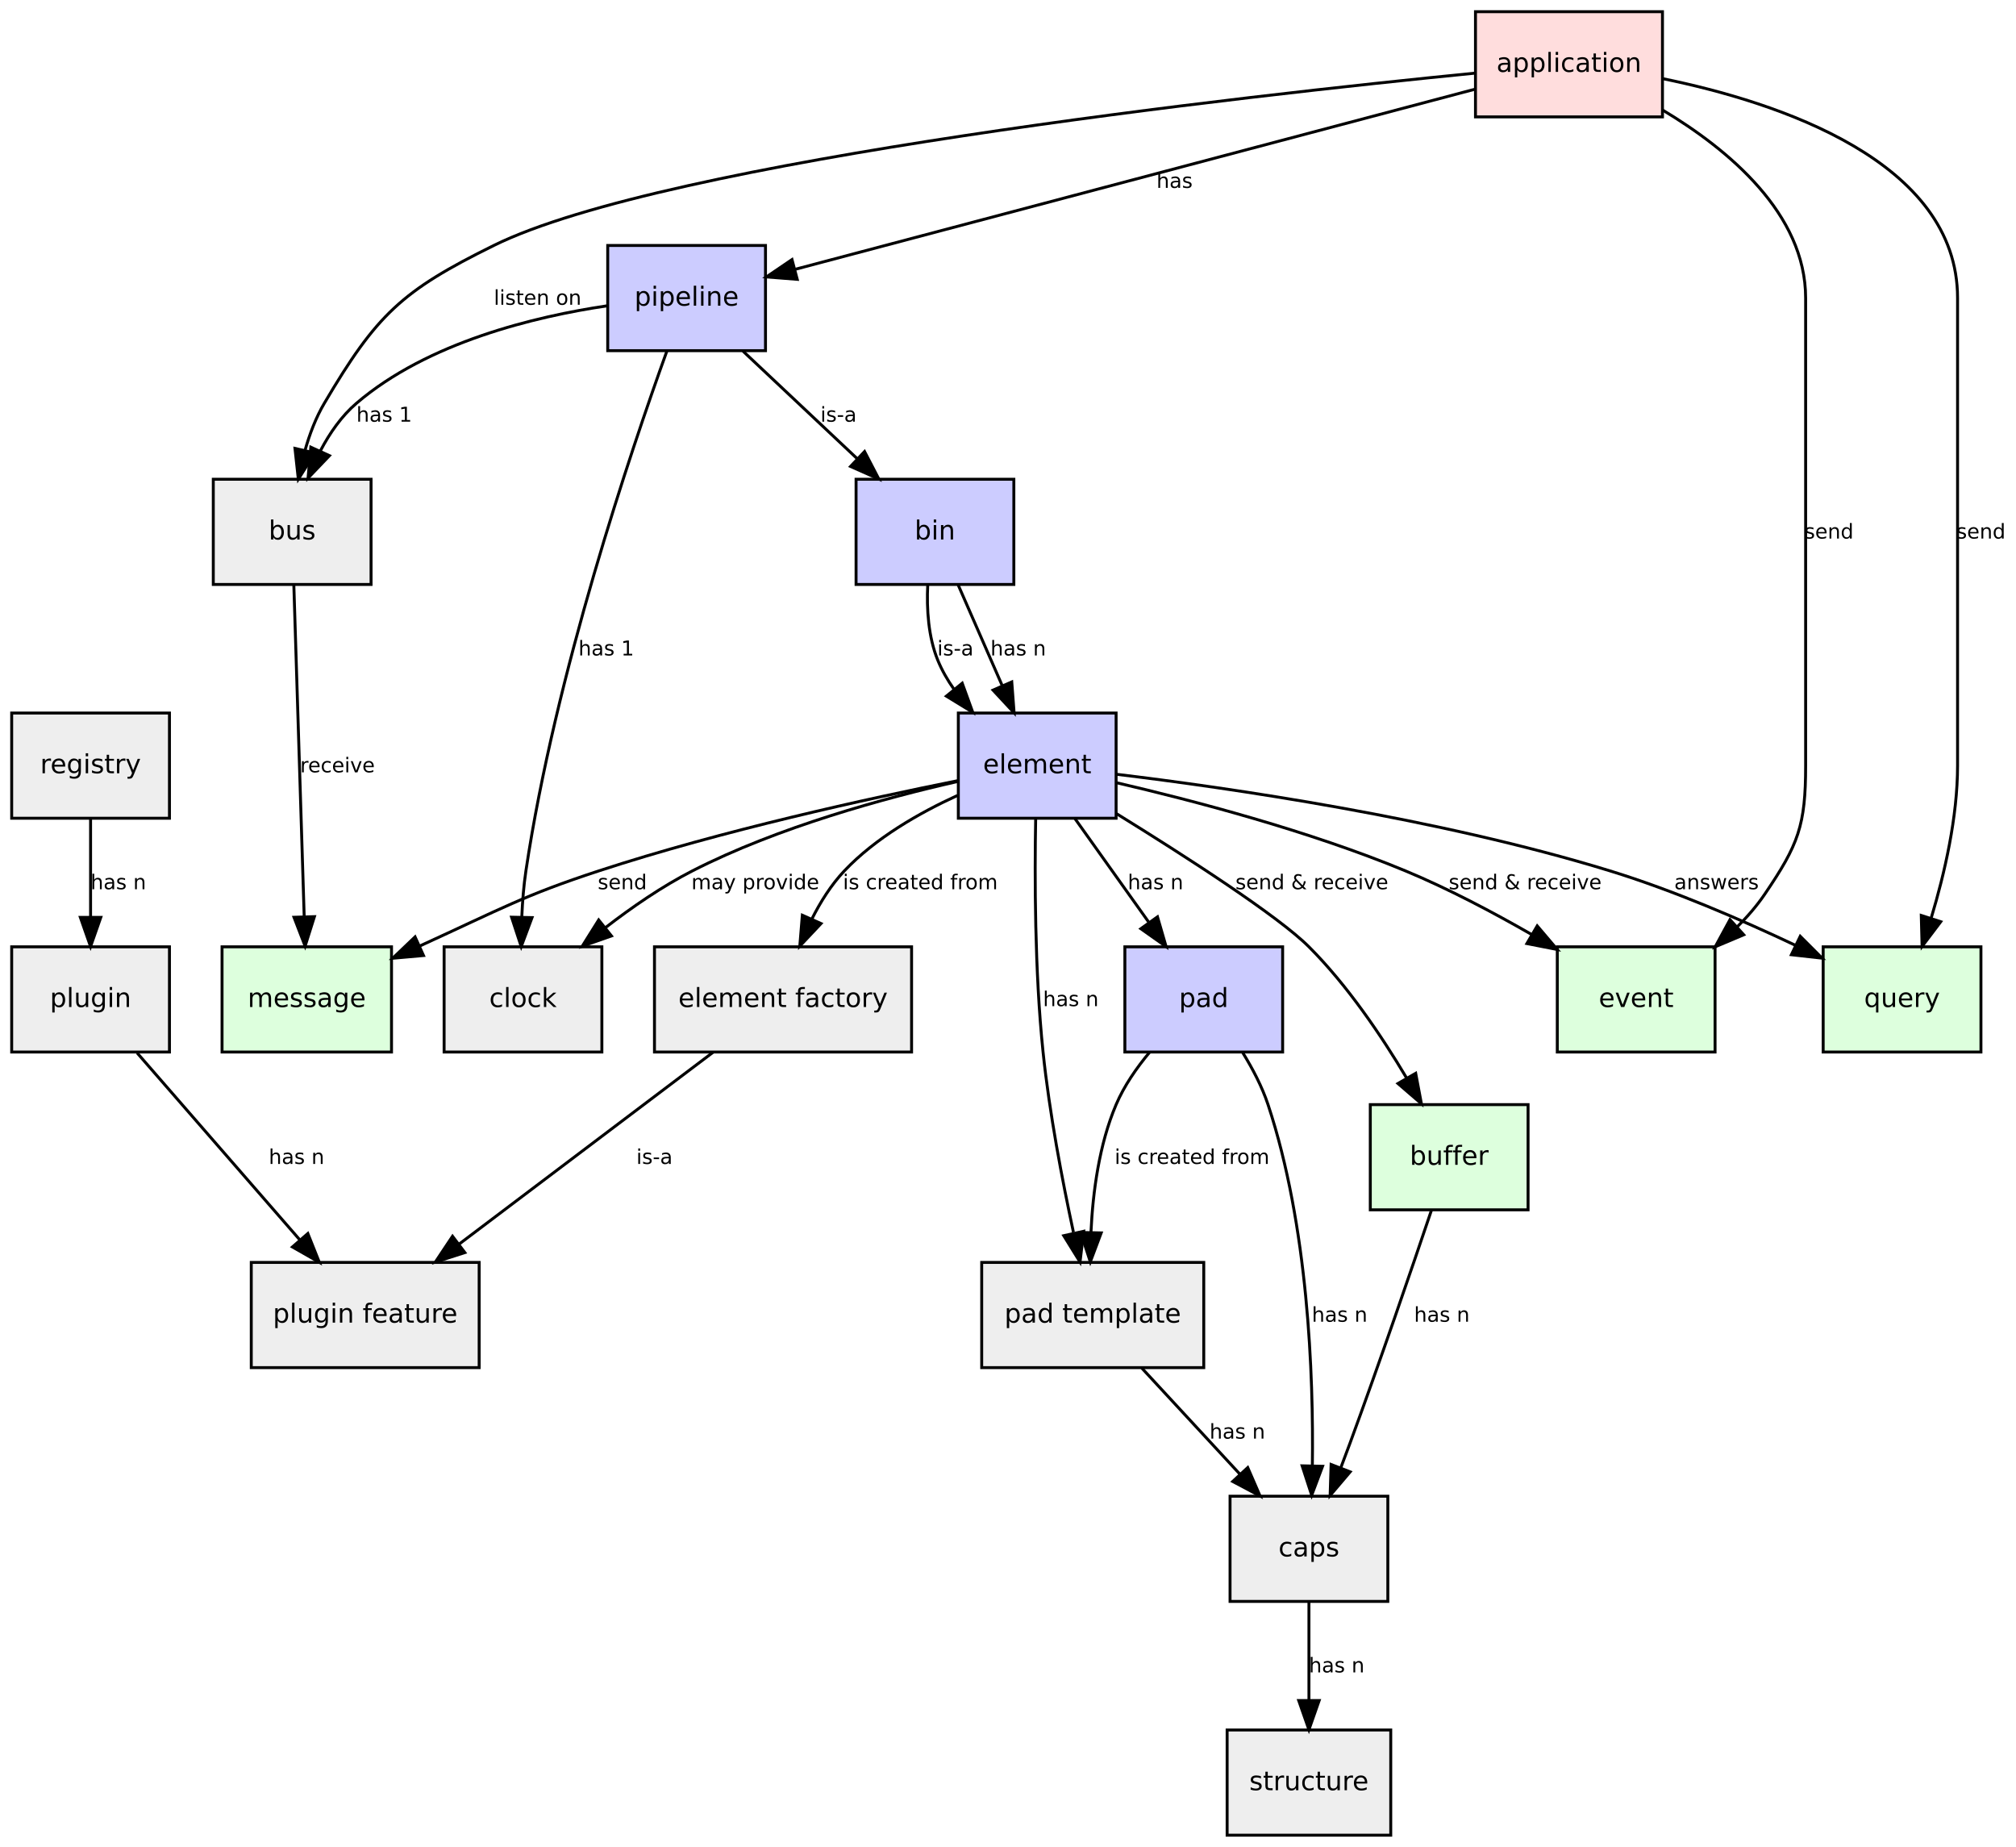
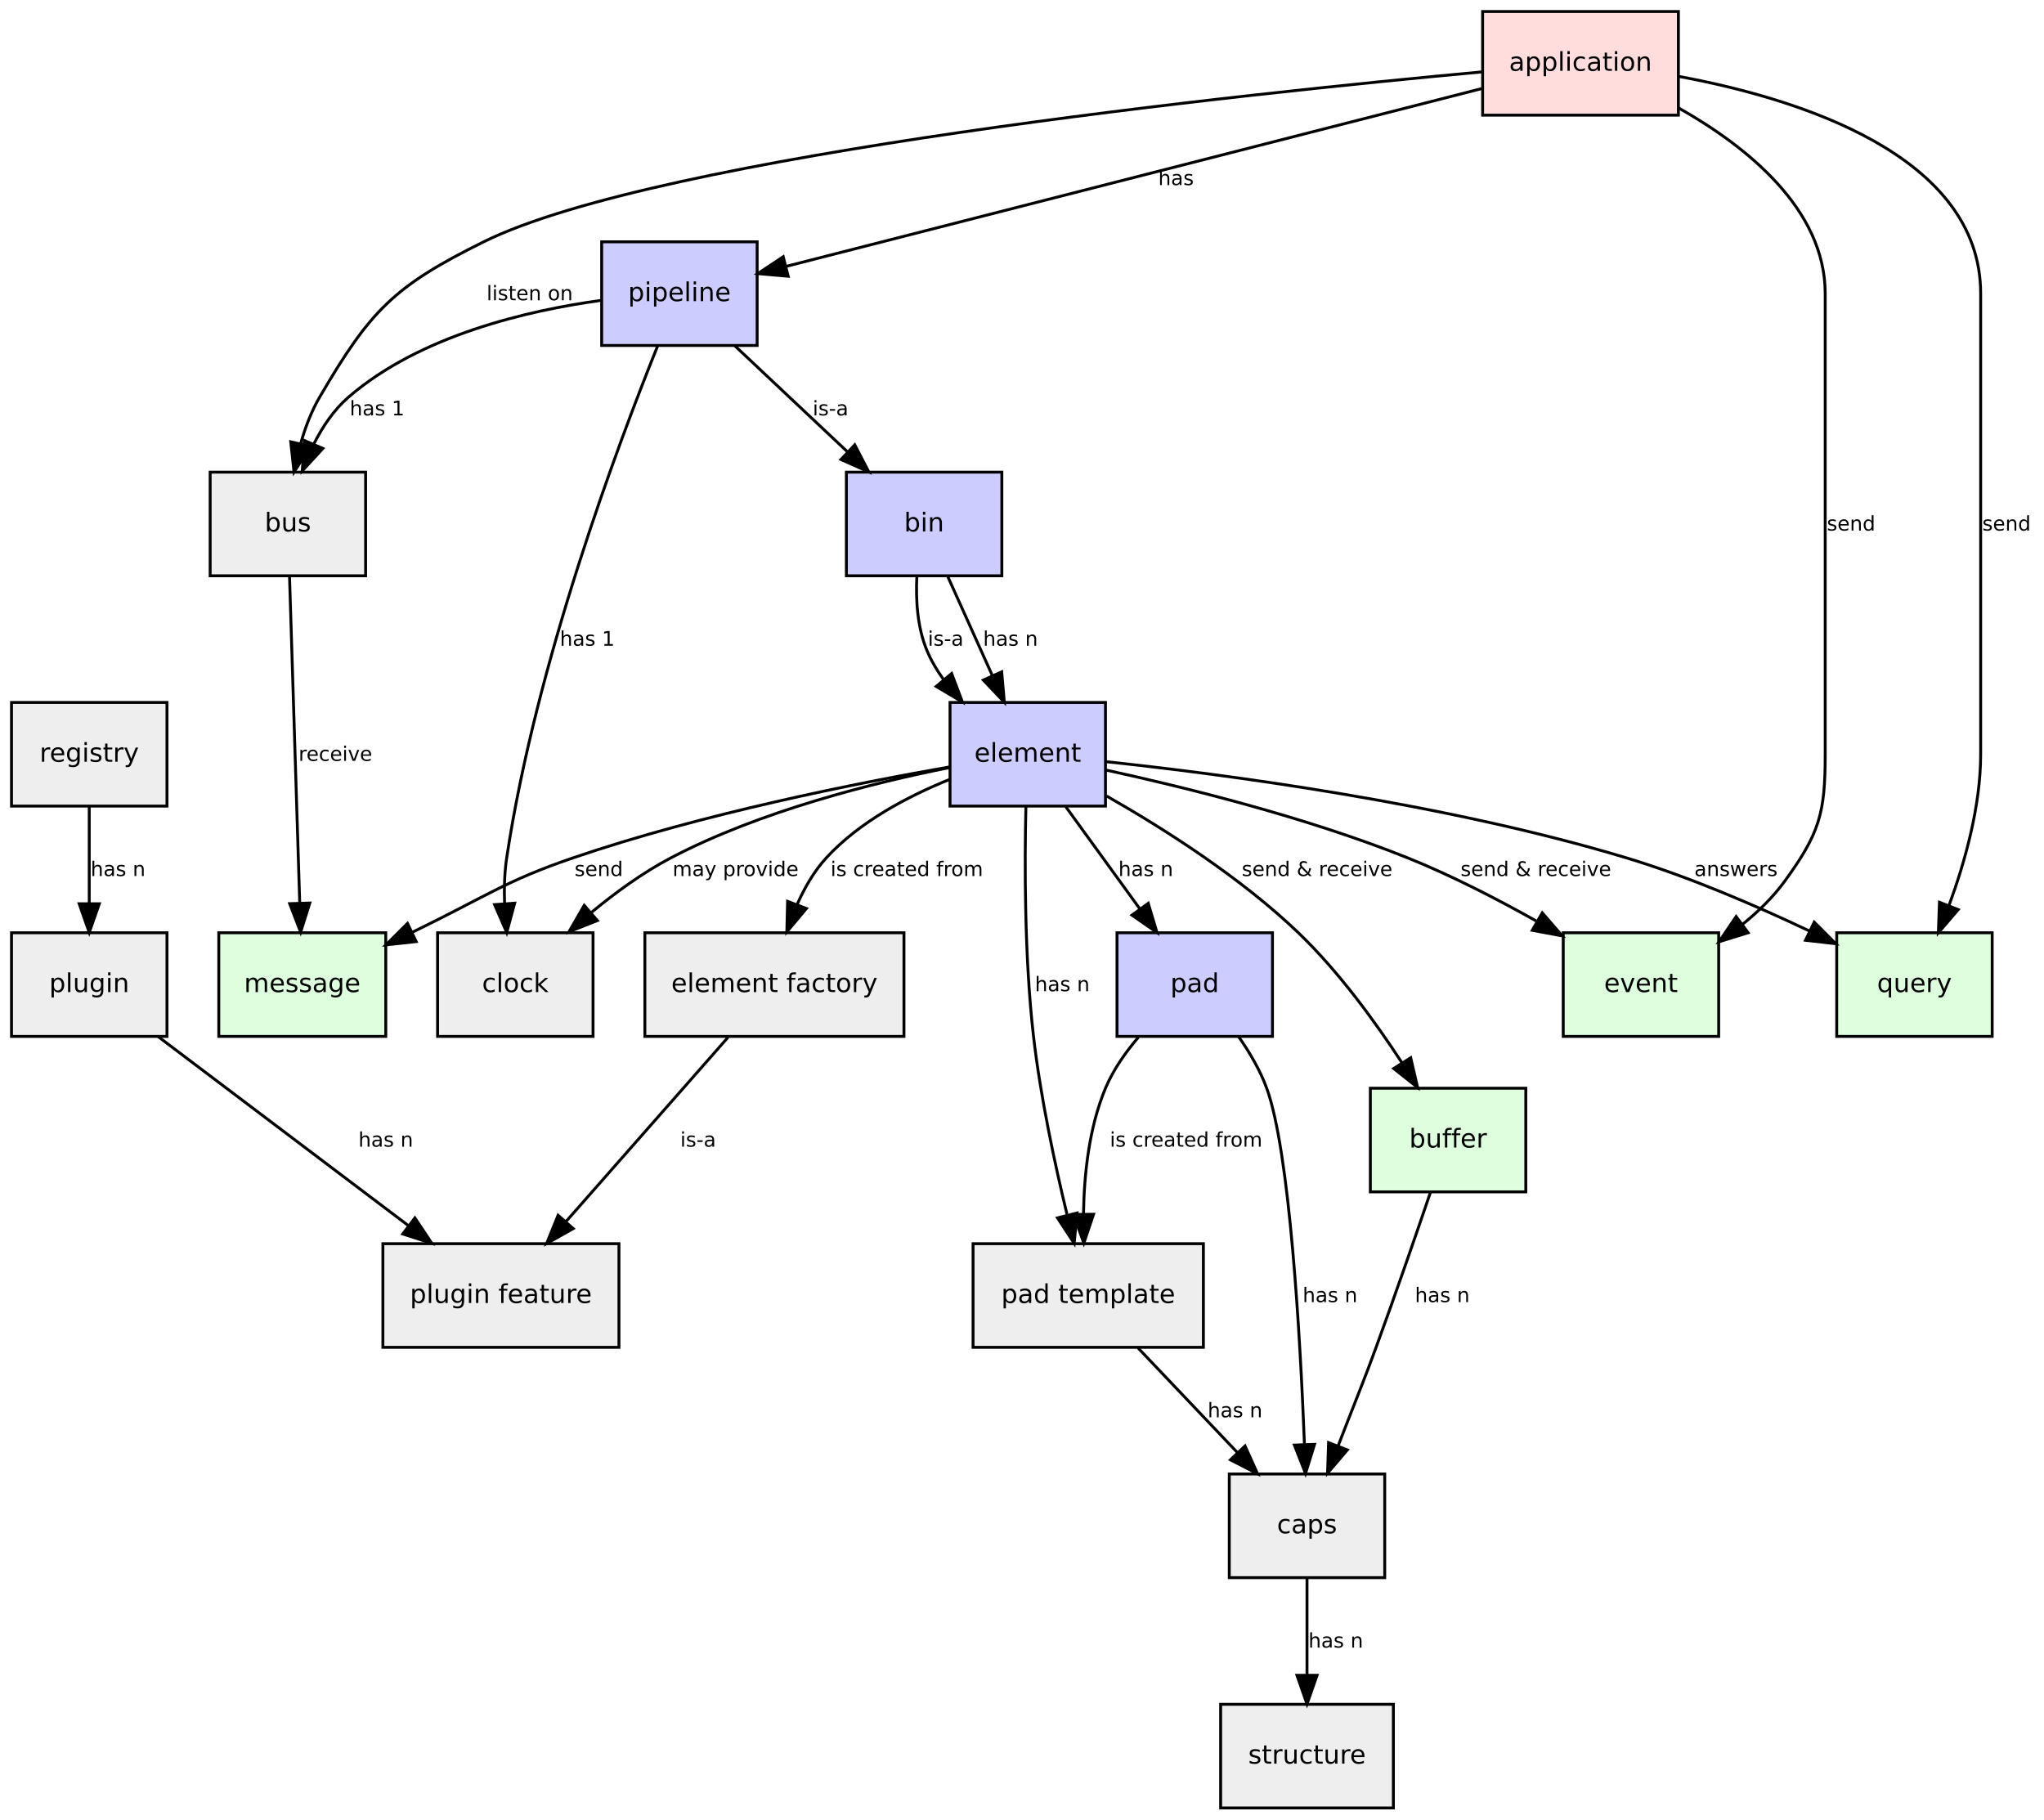
- <svg xmlns="http://www.w3.org/2000/svg" xmlns:xlink="http://www.w3.org/1999/xlink" width="690pt" height="632pt" viewBox="0.00 0.00 690.00 632.00">
+ <svg xmlns="http://www.w3.org/2000/svg" xmlns:xlink="http://www.w3.org/1999/xlink" width="710pt" height="632pt" viewBox="0.00 0.00 710.00 632.00">
  <g id="graph1" class="graph" transform="scale(1 1) rotate(0) translate(4 628)">
-     <polygon fill="white" stroke="white" points="-4,5 -4,-628 687,-628 687,5 -4,5" />
+     <polygon fill="white" stroke="white" points="-4,5 -4,-628 707,-628 707,5 -4,5" />
    <g id="node1" class="node">
-       <polygon fill="#ffdddd" stroke="black" points="565,-624 501,-624 501,-588 565,-588 565,-624" />
-       <text text-anchor="middle" x="533" y="-603.4" font-family="Bitstream Vera Sans" font-size="9.00">application</text>
+       <polygon fill="#ffdddd" stroke="black" points="579,-624 511,-624 511,-588 579,-588 579,-624" />
+       <text text-anchor="middle" x="545" y="-603.4" font-family="Bitstream Vera Sans" font-size="9.00">application</text>
    </g>
    <g id="node3" class="node">
      <a xlink:href="GstBus.html" xlink:title="bus" target="_top">
        <polygon fill="#eeeeee" stroke="black" points="123,-464 69,-464 69,-428 123,-428 123,-464" />
        <text text-anchor="middle" x="96" y="-443.4" font-family="Bitstream Vera Sans" font-size="9.00">bus</text>
      </a>
    </g>
    <g id="edge48" class="edge">
-       <path fill="none" stroke="black" d="M500.953,-602.984C422.76,-595.249 224.265,-573.238 165,-544 133.414,-528.417 124.897,-520.334 107,-490 104.099,-485.083 101.959,-479.423 100.382,-473.833" />
-       <polygon fill="black" stroke="black" points="103.776,-472.977 98.107,-464.027 96.957,-474.559 103.776,-472.977" />
+       <path fill="none" stroke="black" d="M510.91,-603.038C429.314,-595.538 225.03,-574.226 164,-544 132.728,-528.512 124.602,-520.132 107,-490 104.121,-485.071 101.99,-479.405 100.415,-473.814" />
+       <polygon fill="black" stroke="black" points="103.809,-472.958 98.138,-464.009 96.99,-474.541 103.809,-472.958" />
      <text text-anchor="middle" x="180" y="-523.7" font-family="Bitstream Vera Sans" font-size="7.00">listen on</text>
    </g>
    <g id="node9" class="node">
      <a xlink:href="gstreamer-GstEvent.html" xlink:title="event" target="_top">
-         <polygon fill="#ddffdd" stroke="black" points="583,-304 529,-304 529,-268 583,-268 583,-304" />
-         <text text-anchor="middle" x="556" y="-283.4" font-family="Bitstream Vera Sans" font-size="9.00">event</text>
+         <polygon fill="#ddffdd" stroke="black" points="593,-304 539,-304 539,-268 593,-268 593,-304" />
+         <text text-anchor="middle" x="566" y="-283.4" font-family="Bitstream Vera Sans" font-size="9.00">event</text>
      </a>
    </g>
    <g id="edge52" class="edge">
-       <path fill="none" stroke="black" d="M565.013,-590.366C587.654,-576.819 614,-554.857 614,-526 614,-526 614,-526 614,-366 614,-345.478 611.529,-338.977 600,-322 597.3,-318.025 594.036,-314.259 590.52,-310.768" />
-       <polygon fill="black" stroke="black" points="592.811,-308.121 583.047,-304.006 588.114,-313.311 592.811,-308.121" />
-       <text text-anchor="middle" x="622" y="-443.7" font-family="Bitstream Vera Sans" font-size="7.00">send</text>
+       <path fill="none" stroke="black" d="M579.083,-590.495C602.731,-577.147 630,-555.384 630,-526 630,-526 630,-526 630,-366 630,-345.478 628.047,-338.613 616,-322 611.95,-316.415 606.766,-311.359 601.278,-306.92" />
+       <polygon fill="black" stroke="black" points="603.233,-304.012 593.115,-300.868 599.064,-309.635 603.233,-304.012" />
+       <text text-anchor="middle" x="639" y="-443.7" font-family="Bitstream Vera Sans" font-size="7.00">send</text>
    </g>
    <g id="node13" class="node">
      <a xlink:href="GstPipeline.html" xlink:title="pipeline" target="_top">
-         <polygon fill="#ccccff" stroke="black" points="258,-544 204,-544 204,-508 258,-508 258,-544" />
-         <text text-anchor="middle" x="231" y="-523.4" font-family="Bitstream Vera Sans" font-size="9.00">pipeline</text>
+         <polygon fill="#ccccff" stroke="black" points="259,-544 205,-544 205,-508 259,-508 259,-544" />
+         <text text-anchor="middle" x="232" y="-523.4" font-family="Bitstream Vera Sans" font-size="9.00">pipeline</text>
      </a>
    </g>
    <g id="edge46" class="edge">
-       <path fill="none" stroke="black" d="M500.967,-597.514C444.57,-582.575 327.88,-551.664 268.087,-535.824" />
-       <polygon fill="black" stroke="black" points="268.866,-532.41 258.303,-533.233 267.074,-539.177 268.866,-532.41" />
-       <text text-anchor="middle" x="398" y="-563.7" font-family="Bitstream Vera Sans" font-size="7.00">has</text>
+       <path fill="none" stroke="black" d="M510.908,-597.286C451.745,-582.165 330.534,-551.184 269.244,-535.519" />
+       <polygon fill="black" stroke="black" points="269.788,-532.046 259.232,-532.96 268.054,-538.828 269.788,-532.046" />
+       <text text-anchor="middle" x="404.5" y="-563.7" font-family="Bitstream Vera Sans" font-size="7.00">has</text>
    </g>
    <g id="node16" class="node">
      <a xlink:href="gstreamer-GstQuery.html" xlink:title="query" target="_top">
-         <polygon fill="#ddffdd" stroke="black" points="674,-304 620,-304 620,-268 674,-268 674,-304" />
-         <text text-anchor="middle" x="647" y="-283.4" font-family="Bitstream Vera Sans" font-size="9.00">query</text>
+         <polygon fill="#ddffdd" stroke="black" points="688,-304 634,-304 634,-268 688,-268 688,-304" />
+         <text text-anchor="middle" x="661" y="-283.4" font-family="Bitstream Vera Sans" font-size="9.00">query</text>
      </a>
    </g>
    <g id="edge50" class="edge">
-       <path fill="none" stroke="black" d="M565.196,-601.066C604.557,-592.994 666,-572.885 666,-526 666,-526 666,-526 666,-366 666,-348.37 661.578,-329.132 657.001,-313.94" />
-       <polygon fill="black" stroke="black" points="660.245,-312.593 653.859,-304.139 653.579,-314.73 660.245,-312.593" />
-       <text text-anchor="middle" x="674" y="-443.7" font-family="Bitstream Vera Sans" font-size="7.00">send</text>
+       <path fill="none" stroke="black" d="M579.003,-601.481C620.154,-593.882 684,-574.308 684,-526 684,-526 684,-526 684,-366 684,-347.981 678.544,-328.536 672.946,-313.329" />
+       <polygon fill="black" stroke="black" points="676.203,-312.047 669.304,-304.006 669.683,-314.594 676.203,-312.047" />
+       <text text-anchor="middle" x="693" y="-443.7" font-family="Bitstream Vera Sans" font-size="7.00">send</text>
    </g>
    <g id="node2" class="node">
      <a xlink:href="GstBin.html" xlink:title="bin" target="_top">
-         <polygon fill="#ccccff" stroke="black" points="343,-464 289,-464 289,-428 343,-428 343,-464" />
-         <text text-anchor="middle" x="316" y="-443.4" font-family="Bitstream Vera Sans" font-size="9.00">bin</text>
+         <polygon fill="#ccccff" stroke="black" points="344,-464 290,-464 290,-428 344,-428 344,-464" />
+         <text text-anchor="middle" x="317" y="-443.4" font-family="Bitstream Vera Sans" font-size="9.00">bin</text>
      </a>
    </g>
    <g id="node7" class="node">
      <a xlink:href="GstElement.html" xlink:title="element" target="_top">
-         <polygon fill="#ccccff" stroke="black" points="378,-384 324,-384 324,-348 378,-348 378,-384" />
-         <text text-anchor="middle" x="351" y="-363.4" font-family="Bitstream Vera Sans" font-size="9.00">element</text>
+         <polygon fill="#ccccff" stroke="black" points="380,-384 326,-384 326,-348 380,-348 380,-384" />
+         <text text-anchor="middle" x="353" y="-363.4" font-family="Bitstream Vera Sans" font-size="9.00">element</text>
      </a>
    </g>
    <g id="edge2" class="edge">
-       <path fill="none" stroke="black" d="M313.527,-427.842C313.13,-419.664 313.69,-410.057 317,-402 318.423,-398.536 320.346,-395.208 322.558,-392.071" />
-       <polygon fill="black" stroke="black" points="325.331,-394.209 328.943,-384.248 319.908,-389.783 325.331,-394.209" />
-       <text text-anchor="middle" x="323" y="-403.7" font-family="Bitstream Vera Sans" font-size="7.00">is-a</text>
+       <path fill="none" stroke="black" d="M314.473,-427.82C314.065,-419.637 314.632,-410.033 318,-402 319.468,-398.498 321.45,-395.145 323.729,-391.993" />
+       <polygon fill="black" stroke="black" points="326.562,-394.062 330.303,-384.15 321.197,-389.565 326.562,-394.062" />
+       <text text-anchor="middle" x="324.5" y="-403.7" font-family="Bitstream Vera Sans" font-size="7.00">is-a</text>
    </g>
    <g id="edge24" class="edge">
-       <path fill="none" stroke="black" d="M323.942,-427.847C328.372,-417.721 333.981,-404.9 338.942,-393.56" />
-       <polygon fill="black" stroke="black" points="342.288,-394.646 343.089,-384.081 335.875,-391.84 342.288,-394.646" />
-       <text text-anchor="middle" x="344.5" y="-403.7" font-family="Bitstream Vera Sans" font-size="7.00">has n</text>
+       <path fill="none" stroke="black" d="M325.169,-427.847C329.772,-417.618 335.612,-404.64 340.752,-393.217" />
+       <polygon fill="black" stroke="black" points="343.951,-394.637 344.863,-384.081 337.568,-391.764 343.951,-394.637" />
+       <text text-anchor="middle" x="347" y="-403.7" font-family="Bitstream Vera Sans" font-size="7.00">has n</text>
    </g>
    <g id="node10" class="node">
      <a xlink:href="gstreamer-GstMessage.html" xlink:title="message" target="_top">
        <polygon fill="#ddffdd" stroke="black" points="130,-304 72,-304 72,-268 130,-268 130,-304" />
        <text text-anchor="middle" x="101" y="-283.4" font-family="Bitstream Vera Sans" font-size="9.00">message</text>
      </a>
    </g>
    <g id="edge38" class="edge">
      <path fill="none" stroke="black" d="M96.564,-427.957C97.427,-400.349 99.082,-347.375 100.109,-314.525" />
      <polygon fill="black" stroke="black" points="103.616,-314.327 100.431,-304.223 96.62,-314.108 103.616,-314.327" />
-       <text text-anchor="middle" x="111.5" y="-363.7" font-family="Bitstream Vera Sans" font-size="7.00">receive</text>
+       <text text-anchor="middle" x="112.5" y="-363.7" font-family="Bitstream Vera Sans" font-size="7.00">receive</text>
    </g>
    <g id="node4" class="node">
      <a xlink:href="gstreamer-GstBuffer.html" xlink:title="buffer" target="_top">
-         <polygon fill="#ddffdd" stroke="black" points="519,-250 465,-250 465,-214 519,-214 519,-250" />
-         <text text-anchor="middle" x="492" y="-229.4" font-family="Bitstream Vera Sans" font-size="9.00">buffer</text>
+         <polygon fill="#ddffdd" stroke="black" points="526,-250 472,-250 472,-214 526,-214 526,-250" />
+         <text text-anchor="middle" x="499" y="-229.4" font-family="Bitstream Vera Sans" font-size="9.00">buffer</text>
      </a>
    </g>
    <g id="node5" class="node">
      <a xlink:href="gstreamer-GstCaps.html" xlink:title="caps" target="_top">
-         <polygon fill="#eeeeee" stroke="black" points="471,-116 417,-116 417,-80 471,-80 471,-116" />
-         <text text-anchor="middle" x="444" y="-95.4" font-family="Bitstream Vera Sans" font-size="9.00">caps</text>
+         <polygon fill="#eeeeee" stroke="black" points="477,-116 423,-116 423,-80 477,-80 477,-116" />
+         <text text-anchor="middle" x="450" y="-95.4" font-family="Bitstream Vera Sans" font-size="9.00">caps</text>
      </a>
    </g>
    <g id="edge20" class="edge">
-       <path fill="none" stroke="black" d="M485.933,-213.867C479.281,-194.142 468.194,-161.719 458,-134 457.002,-131.286 455.943,-128.464 454.871,-125.649" />
-       <polygon fill="black" stroke="black" points="458.116,-124.336 451.253,-116.264 451.585,-126.854 458.116,-124.336" />
-       <text text-anchor="middle" x="489.5" y="-175.7" font-family="Bitstream Vera Sans" font-size="7.00">has n</text>
+       <path fill="none" stroke="black" d="M492.897,-213.892C487.934,-199.296 480.682,-178.267 474,-160 469.747,-148.373 468.466,-145.547 464,-134 462.957,-131.303 461.868,-128.493 460.778,-125.684" />
+       <polygon fill="black" stroke="black" points="464.019,-124.363 457.135,-116.309 457.495,-126.898 464.019,-124.363" />
+       <text text-anchor="middle" x="497" y="-175.7" font-family="Bitstream Vera Sans" font-size="7.00">has n</text>
    </g>
    <g id="node18" class="node">
      <a xlink:href="gstreamer-GstStructure.html" xlink:title="structure" target="_top">
-         <polygon fill="#eeeeee" stroke="black" points="472,-36 416,-36 416,-1.77636e-14 472,-3.55271e-15 472,-36" />
-         <text text-anchor="middle" x="444" y="-15.4" font-family="Bitstream Vera Sans" font-size="9.00">structure</text>
+         <polygon fill="#eeeeee" stroke="black" points="480,-36 420,-36 420,-1.77636e-14 480,-3.55271e-15 480,-36" />
+         <text text-anchor="middle" x="450" y="-15.4" font-family="Bitstream Vera Sans" font-size="9.00">structure</text>
      </a>
    </g>
    <g id="edge22" class="edge">
-       <path fill="none" stroke="black" d="M444,-79.847C444,-69.925 444,-57.417 444,-46.249" />
-       <polygon fill="black" stroke="black" points="447.5,-46.081 444,-36.081 440.5,-46.081 447.5,-46.081" />
-       <text text-anchor="middle" x="453.5" y="-55.7" font-family="Bitstream Vera Sans" font-size="7.00">has n</text>
+       <path fill="none" stroke="black" d="M450,-79.847C450,-69.925 450,-57.417 450,-46.249" />
+       <polygon fill="black" stroke="black" points="453.5,-46.081 450,-36.081 446.5,-46.081 453.5,-46.081" />
+       <text text-anchor="middle" x="460" y="-55.7" font-family="Bitstream Vera Sans" font-size="7.00">has n</text>
    </g>
    <g id="node6" class="node">
      <a xlink:href="GstClock.html" xlink:title="clock" target="_top">
        <polygon fill="#eeeeee" stroke="black" points="202,-304 148,-304 148,-268 202,-268 202,-304" />
        <text text-anchor="middle" x="175" y="-283.4" font-family="Bitstream Vera Sans" font-size="9.00">clock</text>
      </a>
    </g>
    <g id="edge34" class="edge">
-       <path fill="none" stroke="black" d="M378.04,-349.629C401.516,-335.12 433.366,-314.634 444,-304 457.158,-290.842 468.821,-273.56 477.354,-259.227" />
-       <polygon fill="black" stroke="black" points="480.535,-260.718 482.495,-250.306 474.469,-257.223 480.535,-260.718" />
-       <text text-anchor="middle" x="445" y="-323.7" font-family="Bitstream Vera Sans" font-size="7.00">send &amp; receive</text>
+       <path fill="none" stroke="black" d="M380.397,-351.493C400.229,-340.184 426.959,-323.209 447,-304 460.92,-290.658 473.648,-273.171 483.028,-258.772" />
+       <polygon fill="black" stroke="black" points="486.019,-260.591 488.416,-250.27 480.106,-256.844 486.019,-260.591" />
+       <text text-anchor="middle" x="453.5" y="-323.7" font-family="Bitstream Vera Sans" font-size="7.00">send &amp; receive</text>
    </g>
    <g id="edge14" class="edge">
-       <path fill="none" stroke="black" d="M323.717,-360.559C299.105,-354.991 262.369,-345.013 233,-330 222.66,-324.715 212.272,-317.556 203.201,-310.549" />
-       <polygon fill="black" stroke="black" points="205.277,-307.727 195.281,-304.215 200.905,-313.194 205.277,-307.727" />
-       <text text-anchor="middle" x="254.5" y="-323.7" font-family="Bitstream Vera Sans" font-size="7.00">may provide</text>
+       <path fill="none" stroke="black" d="M325.693,-361.348C299.743,-356.186 260.166,-346.35 229,-330 219.262,-324.891 209.628,-317.86 201.253,-310.916" />
+       <polygon fill="black" stroke="black" points="203.505,-308.236 193.647,-304.352 198.931,-313.535 203.505,-308.236" />
+       <text text-anchor="middle" x="251.5" y="-323.7" font-family="Bitstream Vera Sans" font-size="7.00">may provide</text>
    </g>
    <g id="node8" class="node">
      <a xlink:href="GstElementFactory.html" xlink:title="element factory" target="_top">
-         <polygon fill="#eeeeee" stroke="black" points="308,-304 220,-304 220,-268 308,-268 308,-304" />
-         <text text-anchor="middle" x="264" y="-283.4" font-family="Bitstream Vera Sans" font-size="9.00">element factory</text>
+         <polygon fill="#eeeeee" stroke="black" points="310,-304 220,-304 220,-268 310,-268 310,-304" />
+         <text text-anchor="middle" x="265" y="-283.4" font-family="Bitstream Vera Sans" font-size="9.00">element factory</text>
      </a>
    </g>
    <g id="edge28" class="edge">
-       <path fill="none" stroke="black" d="M323.703,-355.792C310.694,-349.847 295.682,-341.275 285,-330 280.492,-325.242 276.79,-319.336 273.818,-313.413" />
-       <polygon fill="black" stroke="black" points="277.005,-311.964 269.74,-304.252 270.61,-314.811 277.005,-311.964" />
+       <path fill="none" stroke="black" d="M325.838,-357.258C311.504,-351.469 294.544,-342.591 283,-330 278.784,-325.401 275.488,-319.682 272.937,-313.905" />
+       <polygon fill="black" stroke="black" points="276.122,-312.433 269.315,-304.315 269.574,-314.907 276.122,-312.433" />
      <text text-anchor="middle" x="311" y="-323.7" font-family="Bitstream Vera Sans" font-size="7.00">is created from</text>
    </g>
    <g id="edge32" class="edge">
-       <path fill="none" stroke="black" d="M378.154,-360.153C404.093,-354.126 444.008,-343.686 477,-330 491.61,-323.939 506.956,-315.834 520.196,-308.232" />
-       <polygon fill="black" stroke="black" points="522.131,-311.155 528.991,-303.081 518.593,-305.115 522.131,-311.155" />
-       <text text-anchor="middle" x="518" y="-323.7" font-family="Bitstream Vera Sans" font-size="7.00">send &amp; receive</text>
+       <path fill="none" stroke="black" d="M380.142,-360.53C407.254,-354.621 449.843,-344.121 485,-330 500.082,-323.942 515.946,-315.766 529.598,-308.105" />
+       <polygon fill="black" stroke="black" points="531.72,-310.923 538.659,-302.916 528.242,-304.848 531.72,-310.923" />
+       <text text-anchor="middle" x="529.5" y="-323.7" font-family="Bitstream Vera Sans" font-size="7.00">send &amp; receive</text>
    </g>
    <g id="edge36" class="edge">
-       <path fill="none" stroke="black" d="M323.809,-360.853C293.474,-354.794 243.124,-343.787 201,-330 175.264,-321.577 167.665,-317.068 139.754,-304.32" />
-       <polygon fill="black" stroke="black" points="140.951,-301.02 130.398,-300.086 138.065,-307.398 140.951,-301.02" />
-       <text text-anchor="middle" x="209" y="-323.7" font-family="Bitstream Vera Sans" font-size="7.00">send</text>
+       <path fill="none" stroke="black" d="M325.964,-361.631C294.115,-356.077 239.857,-345.332 195,-330 171.57,-321.992 165.056,-316.753 139.167,-304.146" />
+       <polygon fill="black" stroke="black" points="140.567,-300.936 130.035,-299.782 137.548,-307.252 140.567,-300.936" />
+       <text text-anchor="middle" x="204" y="-323.7" font-family="Bitstream Vera Sans" font-size="7.00">send</text>
    </g>
    <g id="node11" class="node">
      <a xlink:href="GstPad.html" xlink:title="pad" target="_top">
-         <polygon fill="#ccccff" stroke="black" points="435,-304 381,-304 381,-268 435,-268 435,-304" />
-         <text text-anchor="middle" x="408" y="-283.4" font-family="Bitstream Vera Sans" font-size="9.00">pad</text>
+         <polygon fill="#ccccff" stroke="black" points="438,-304 384,-304 384,-268 438,-268 438,-304" />
+         <text text-anchor="middle" x="411" y="-283.4" font-family="Bitstream Vera Sans" font-size="9.00">pad</text>
      </a>
    </g>
    <g id="edge12" class="edge">
-       <path fill="none" stroke="black" d="M363.934,-347.847C371.368,-337.414 380.839,-324.12 389.095,-312.534" />
-       <polygon fill="black" stroke="black" points="392.165,-314.257 395.117,-304.081 386.464,-310.195 392.165,-314.257" />
-       <text text-anchor="middle" x="391.5" y="-323.7" font-family="Bitstream Vera Sans" font-size="7.00">has n</text>
+       <path fill="none" stroke="black" d="M366.161,-347.847C373.799,-337.311 383.552,-323.859 392.01,-312.193" />
+       <polygon fill="black" stroke="black" points="394.855,-314.232 397.891,-304.081 389.188,-310.123 394.855,-314.232" />
+       <text text-anchor="middle" x="394" y="-323.7" font-family="Bitstream Vera Sans" font-size="7.00">has n</text>
    </g>
    <g id="node12" class="node">
      <a xlink:href="GstPadTemplate.html" xlink:title="pad template" target="_top">
-         <polygon fill="#eeeeee" stroke="black" points="408,-196 332,-196 332,-160 408,-160 408,-196" />
-         <text text-anchor="middle" x="370" y="-175.4" font-family="Bitstream Vera Sans" font-size="9.00">pad template</text>
+         <polygon fill="#eeeeee" stroke="black" points="414,-196 334,-196 334,-160 414,-160 414,-196" />
+         <text text-anchor="middle" x="374" y="-175.4" font-family="Bitstream Vera Sans" font-size="9.00">pad template</text>
      </a>
    </g>
    <g id="edge10" class="edge">
-       <path fill="none" stroke="black" d="M350.472,-347.882C350.106,-328.171 350.115,-295.759 353,-268 355.164,-247.175 359.599,-223.963 363.397,-206.328" />
-       <polygon fill="black" stroke="black" points="366.908,-206.661 365.653,-196.141 360.074,-205.147 366.908,-206.661" />
-       <text text-anchor="middle" x="362.5" y="-283.7" font-family="Bitstream Vera Sans" font-size="7.00">has n</text>
+       <path fill="none" stroke="black" d="M352.357,-347.87C351.893,-328.148 351.819,-295.727 355,-268 357.397,-247.11 362.354,-223.9 366.605,-206.283" />
+       <polygon fill="black" stroke="black" points="370.118,-206.656 369.13,-196.107 363.324,-204.969 370.118,-206.656" />
+       <text text-anchor="middle" x="365" y="-283.7" font-family="Bitstream Vera Sans" font-size="7.00">has n</text>
    </g>
    <g id="edge30" class="edge">
-       <path fill="none" stroke="black" d="M378.104,-363.047C416.37,-358.426 488.133,-348.086 547,-330 568.715,-323.329 591.998,-313.269 610.631,-304.452" />
-       <polygon fill="black" stroke="black" points="612.154,-307.603 619.646,-300.112 609.117,-301.296 612.154,-307.603" />
-       <text text-anchor="middle" x="583.5" y="-323.7" font-family="Bitstream Vera Sans" font-size="7.00">answers</text>
+       <path fill="none" stroke="black" d="M380.078,-363.438C420.24,-359.164 497.668,-349.102 561,-330 582.749,-323.44 606.035,-313.388 624.659,-304.547" />
+       <polygon fill="black" stroke="black" points="626.19,-307.695 633.67,-300.192 623.144,-301.392 626.19,-307.695" />
+       <text text-anchor="middle" x="599" y="-323.7" font-family="Bitstream Vera Sans" font-size="7.00">answers</text>
    </g>
    <g id="node15" class="node">
      <a xlink:href="GstPluginFeature.html" xlink:title="plugin feature" target="_top">
-         <polygon fill="#eeeeee" stroke="black" points="160,-196 82,-196 82,-160 160,-160 160,-196" />
-         <text text-anchor="middle" x="121" y="-175.4" font-family="Bitstream Vera Sans" font-size="9.00">plugin feature</text>
+         <polygon fill="#eeeeee" stroke="black" points="211,-196 129,-196 129,-160 211,-160 211,-196" />
+         <text text-anchor="middle" x="170" y="-175.4" font-family="Bitstream Vera Sans" font-size="9.00">plugin feature</text>
      </a>
    </g>
    <g id="edge44" class="edge">
-       <path fill="none" stroke="black" d="M240.065,-267.923C216.246,-249.934 179.538,-222.21 153.178,-202.302" />
-       <polygon fill="black" stroke="black" points="155.102,-199.37 145.013,-196.136 150.884,-204.955 155.102,-199.37" />
-       <text text-anchor="middle" x="220" y="-229.7" font-family="Bitstream Vera Sans" font-size="7.00">is-a</text>
+       <path fill="none" stroke="black" d="M248.885,-267.679C233.438,-250.119 209.976,-223.446 192.652,-203.751" />
+       <polygon fill="black" stroke="black" points="195.11,-201.247 185.877,-196.05 189.854,-205.87 195.11,-201.247" />
+       <text text-anchor="middle" x="238.5" y="-229.7" font-family="Bitstream Vera Sans" font-size="7.00">is-a</text>
    </g>
    <g id="edge16" class="edge">
-       <path fill="none" stroke="black" d="M421.367,-267.742C424.738,-262.284 427.971,-256.118 430,-250 443.729,-208.599 445.591,-157.601 445.171,-126.462" />
-       <polygon fill="black" stroke="black" points="448.667,-126.243 444.943,-116.324 441.669,-126.4 448.667,-126.243" />
-       <text text-anchor="middle" x="454.5" y="-175.7" font-family="Bitstream Vera Sans" font-size="7.00">has n</text>
+       <path fill="none" stroke="black" d="M426.207,-267.966C430.037,-262.511 433.708,-256.291 436,-250 444.01,-228.018 447.63,-164.049 449.106,-126.47" />
+       <polygon fill="black" stroke="black" points="452.615,-126.299 449.483,-116.178 445.619,-126.044 452.615,-126.299" />
+       <text text-anchor="middle" x="458" y="-175.7" font-family="Bitstream Vera Sans" font-size="7.00">has n</text>
    </g>
    <g id="edge26" class="edge">
-       <path fill="none" stroke="black" d="M389.51,-267.974C385.027,-262.612 380.742,-256.437 378,-250 372.205,-236.396 370.046,-220.101 369.404,-206.457" />
-       <polygon fill="black" stroke="black" points="372.898,-206.104 369.175,-196.184 365.899,-206.26 372.898,-206.104" />
-       <text text-anchor="middle" x="404" y="-229.7" font-family="Bitstream Vera Sans" font-size="7.00">is created from</text>
+       <path fill="none" stroke="black" d="M391.451,-267.737C386.938,-262.462 382.679,-256.389 380,-250 374.298,-236.4 372.567,-220.106 372.364,-206.46" />
+       <polygon fill="black" stroke="black" points="375.866,-206.226 372.481,-196.187 368.867,-206.146 375.866,-206.226" />
+       <text text-anchor="middle" x="408" y="-229.7" font-family="Bitstream Vera Sans" font-size="7.00">is created from</text>
    </g>
    <g id="edge18" class="edge">
-       <path fill="none" stroke="black" d="M386.792,-159.847C396.726,-149.107 409.464,-135.336 420.398,-123.516" />
-       <polygon fill="black" stroke="black" points="423.054,-125.799 427.275,-116.081 417.915,-121.046 423.054,-125.799" />
-       <text text-anchor="middle" x="419.5" y="-135.7" font-family="Bitstream Vera Sans" font-size="7.00">has n</text>
+       <path fill="none" stroke="black" d="M391.246,-159.847C401.449,-149.107 414.531,-135.336 425.76,-123.516" />
+       <polygon fill="black" stroke="black" points="428.473,-125.742 432.823,-116.081 423.398,-120.921 428.473,-125.742" />
+       <text text-anchor="middle" x="425" y="-135.7" font-family="Bitstream Vera Sans" font-size="7.00">has n</text>
    </g>
    <g id="edge4" class="edge">
-       <path fill="none" stroke="black" d="M250.288,-507.847C261.808,-497.005 276.61,-483.073 289.248,-471.179" />
-       <polygon fill="black" stroke="black" points="291.905,-473.484 296.789,-464.081 287.108,-468.386 291.905,-473.484" />
-       <text text-anchor="middle" x="283" y="-483.7" font-family="Bitstream Vera Sans" font-size="7.00">is-a</text>
+       <path fill="none" stroke="black" d="M251.288,-507.847C262.808,-497.005 277.61,-483.073 290.248,-471.179" />
+       <polygon fill="black" stroke="black" points="292.905,-473.484 297.789,-464.081 288.108,-468.386 292.905,-473.484" />
+       <text text-anchor="middle" x="284.5" y="-483.7" font-family="Bitstream Vera Sans" font-size="7.00">is-a</text>
    </g>
    <g id="edge6" class="edge">
-       <path fill="none" stroke="black" d="M203.915,-523.371C179.027,-519.683 142.405,-510.883 118,-490 112.89,-485.627 108.842,-479.781 105.686,-473.782" />
-       <polygon fill="black" stroke="black" points="108.756,-472.078 101.437,-464.418 102.382,-474.971 108.756,-472.078" />
-       <text text-anchor="middle" x="127.5" y="-483.7" font-family="Bitstream Vera Sans" font-size="7.00">has 1</text>
+       <path fill="none" stroke="black" d="M204.839,-523.668C179.445,-520.185 141.813,-511.52 117,-490 111.964,-485.633 108.04,-479.789 105.019,-473.79" />
+       <polygon fill="black" stroke="black" points="108.156,-472.226 100.986,-464.425 101.727,-474.994 108.156,-472.226" />
+       <text text-anchor="middle" x="127" y="-483.7" font-family="Bitstream Vera Sans" font-size="7.00">has 1</text>
    </g>
    <g id="edge8" class="edge">
-       <path fill="none" stroke="black" d="M224.284,-507.959C211.946,-473.807 186.016,-397.114 176,-330 175.25,-324.974 174.822,-319.591 174.6,-314.374" />
-       <polygon fill="black" stroke="black" points="178.093,-313.998 174.394,-304.069 171.094,-314.137 178.093,-313.998" />
-       <text text-anchor="middle" x="203.5" y="-403.7" font-family="Bitstream Vera Sans" font-size="7.00">has 1</text>
+       <path fill="none" stroke="black" d="M224.413,-507.779C210.656,-473.639 182.085,-397.398 172,-330 171.247,-324.964 171.087,-319.576 171.264,-314.358" />
+       <polygon fill="black" stroke="black" points="174.778,-314.281 172.016,-304.053 167.797,-313.772 174.778,-314.281" />
+       <text text-anchor="middle" x="200" y="-403.7" font-family="Bitstream Vera Sans" font-size="7.00">has 1</text>
    </g>
    <g id="node14" class="node">
      <a xlink:href="GstPlugin.html" xlink:title="plugin" target="_top">
        <polygon fill="#eeeeee" stroke="black" points="54,-304 2.13163e-14,-304 0,-268 54,-268 54,-304" />
        <text text-anchor="middle" x="27" y="-283.4" font-family="Bitstream Vera Sans" font-size="9.00">plugin</text>
      </a>
    </g>
    <g id="edge42" class="edge">
-       <path fill="none" stroke="black" d="M42.946,-267.679C58.23,-250.119 81.445,-223.446 98.587,-203.751" />
-       <polygon fill="black" stroke="black" points="101.364,-205.891 105.29,-196.05 96.084,-201.295 101.364,-205.891" />
-       <text text-anchor="middle" x="97.5" y="-229.7" font-family="Bitstream Vera Sans" font-size="7.00">has n</text>
+       <path fill="none" stroke="black" d="M50.935,-267.923C74.754,-249.934 111.462,-222.21 137.822,-202.302" />
+       <polygon fill="black" stroke="black" points="140.116,-204.955 145.987,-196.136 135.898,-199.37 140.116,-204.955" />
+       <text text-anchor="middle" x="130" y="-229.7" font-family="Bitstream Vera Sans" font-size="7.00">has n</text>
    </g>
    <g id="node17" class="node">
      <a xlink:href="GstRegistry.html" xlink:title="registry" target="_top">
        <polygon fill="#eeeeee" stroke="black" points="54,-384 2.13163e-14,-384 0,-348 54,-348 54,-384" />
        <text text-anchor="middle" x="27" y="-363.4" font-family="Bitstream Vera Sans" font-size="9.00">registry</text>
      </a>
    </g>
    <g id="edge40" class="edge">
      <path fill="none" stroke="black" d="M27,-347.847C27,-337.925 27,-325.417 27,-314.249" />
      <polygon fill="black" stroke="black" points="30.5,-314.081 27,-304.081 23.5,-314.081 30.5,-314.081" />
-       <text text-anchor="middle" x="36.5" y="-323.7" font-family="Bitstream Vera Sans" font-size="7.00">has n</text>
+       <text text-anchor="middle" x="37" y="-323.7" font-family="Bitstream Vera Sans" font-size="7.00">has n</text>
    </g>
  </g>
</svg>
